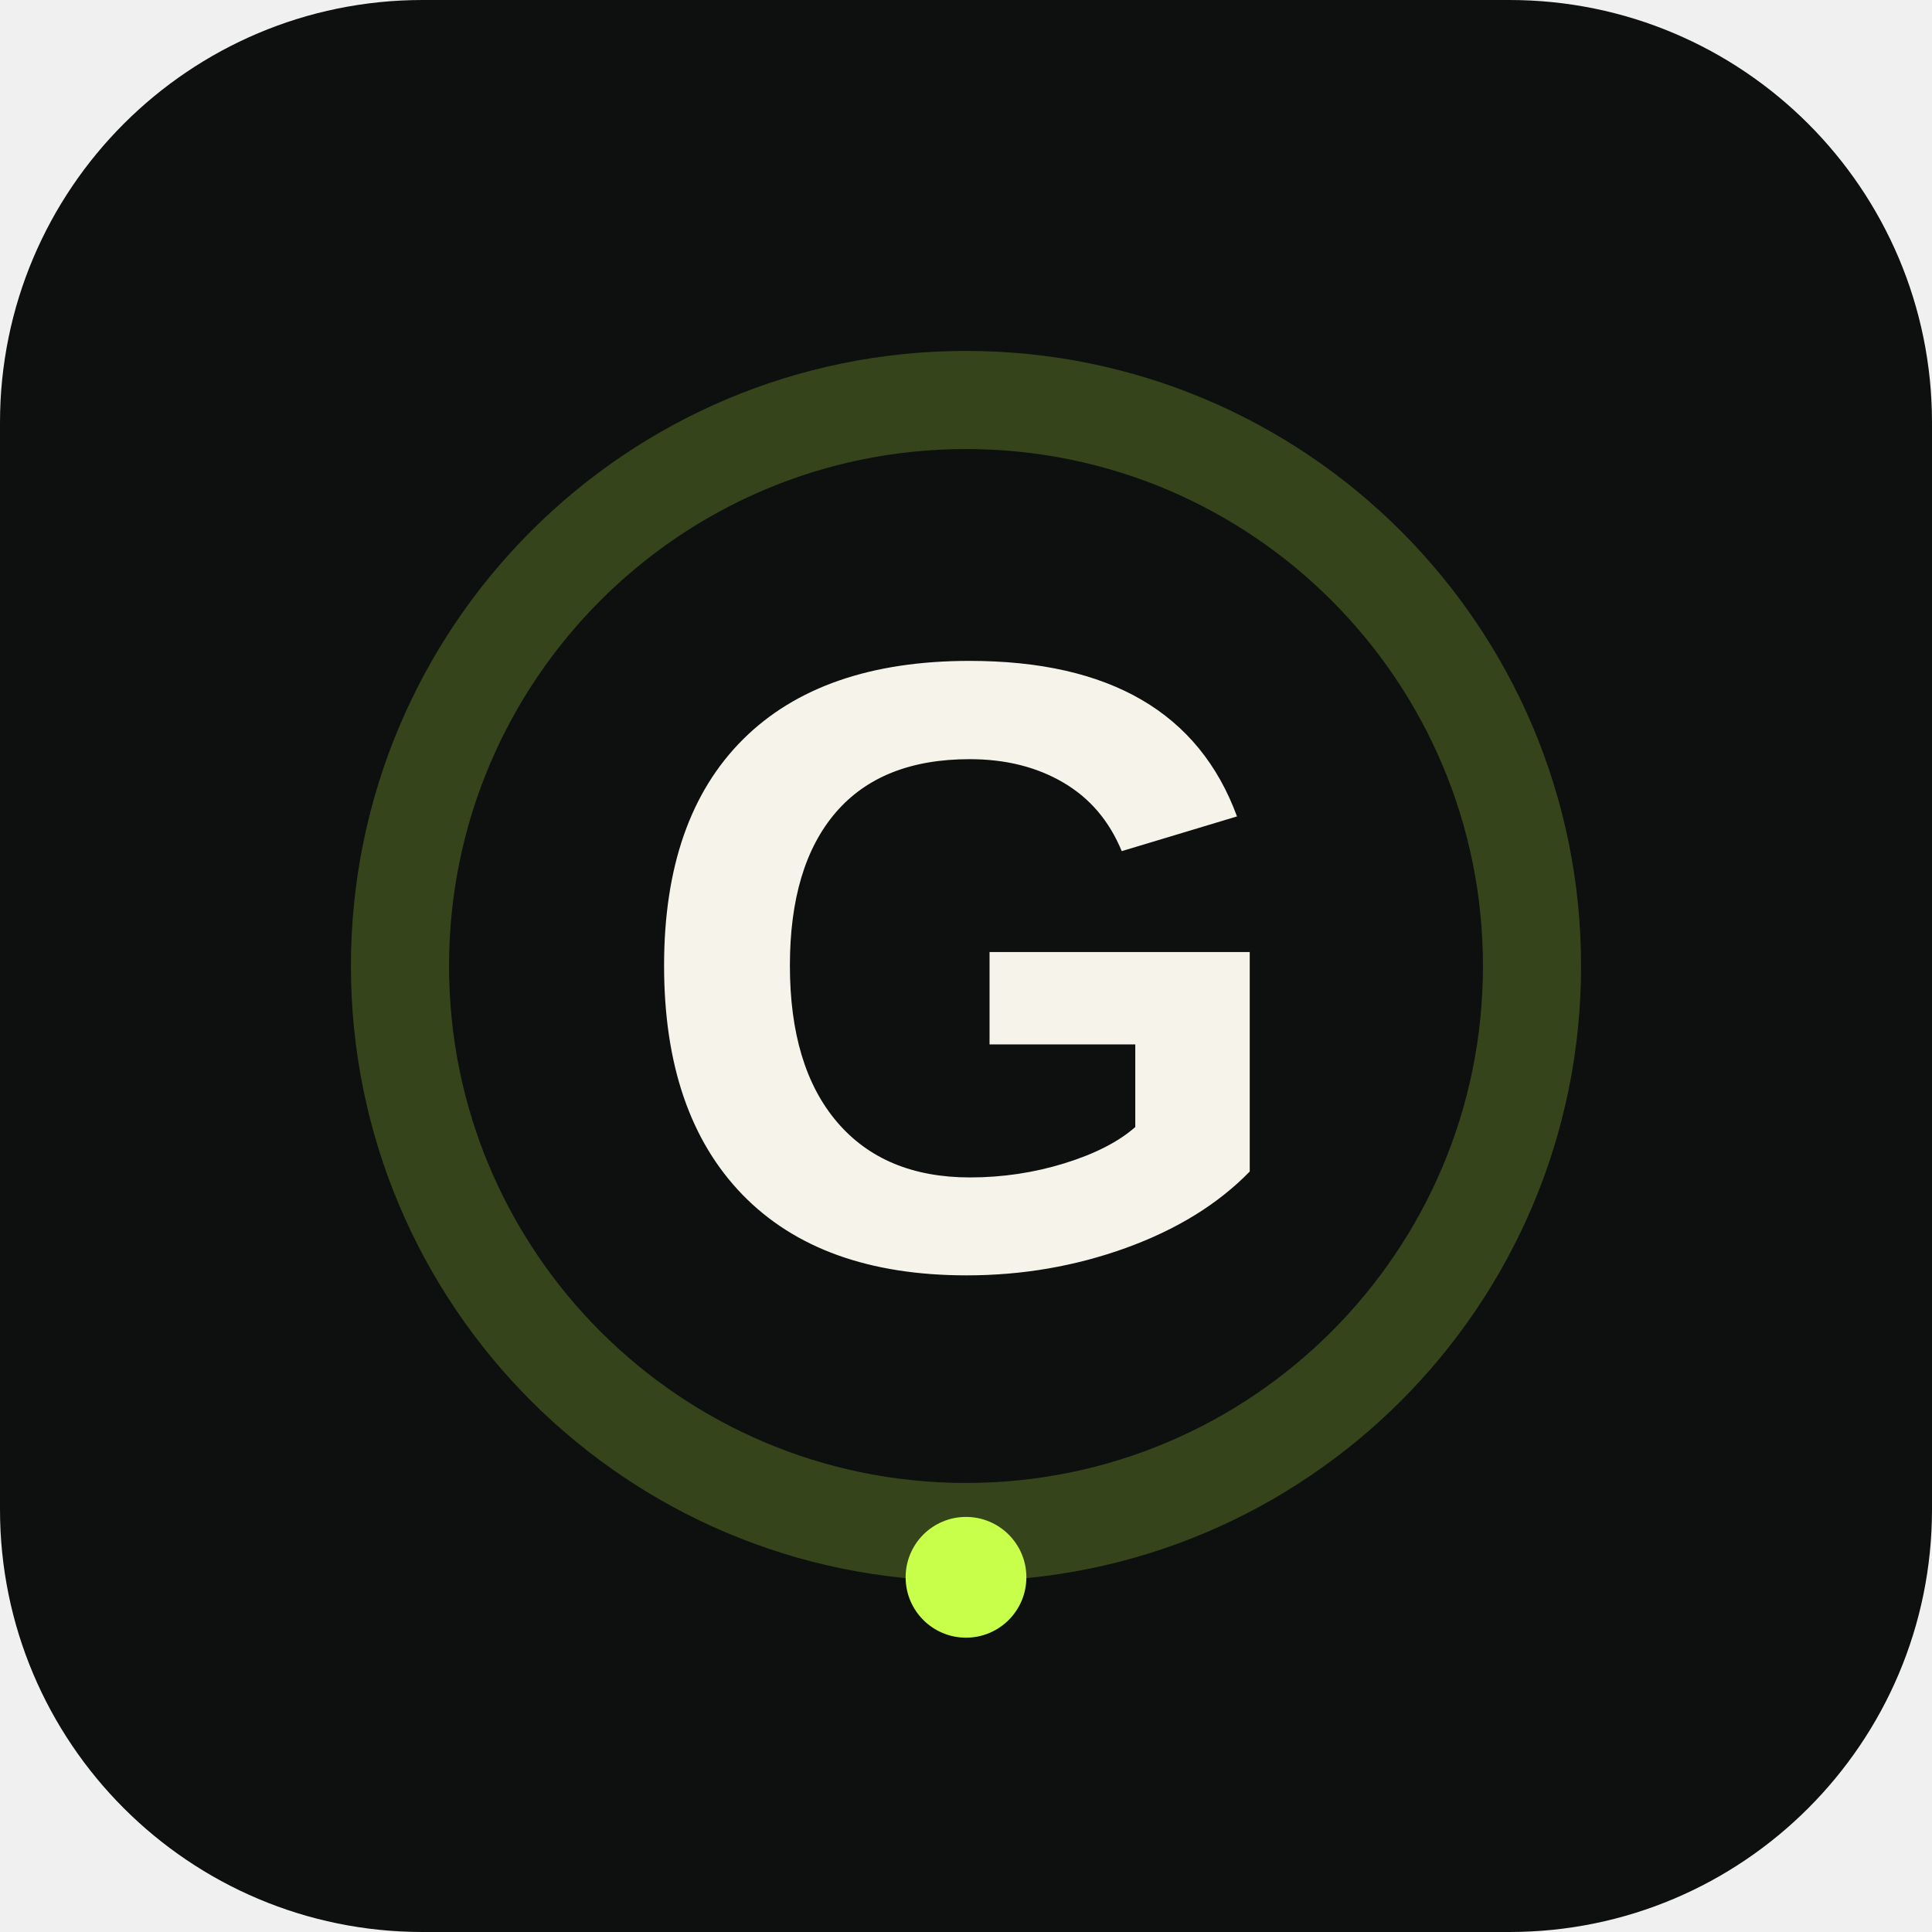
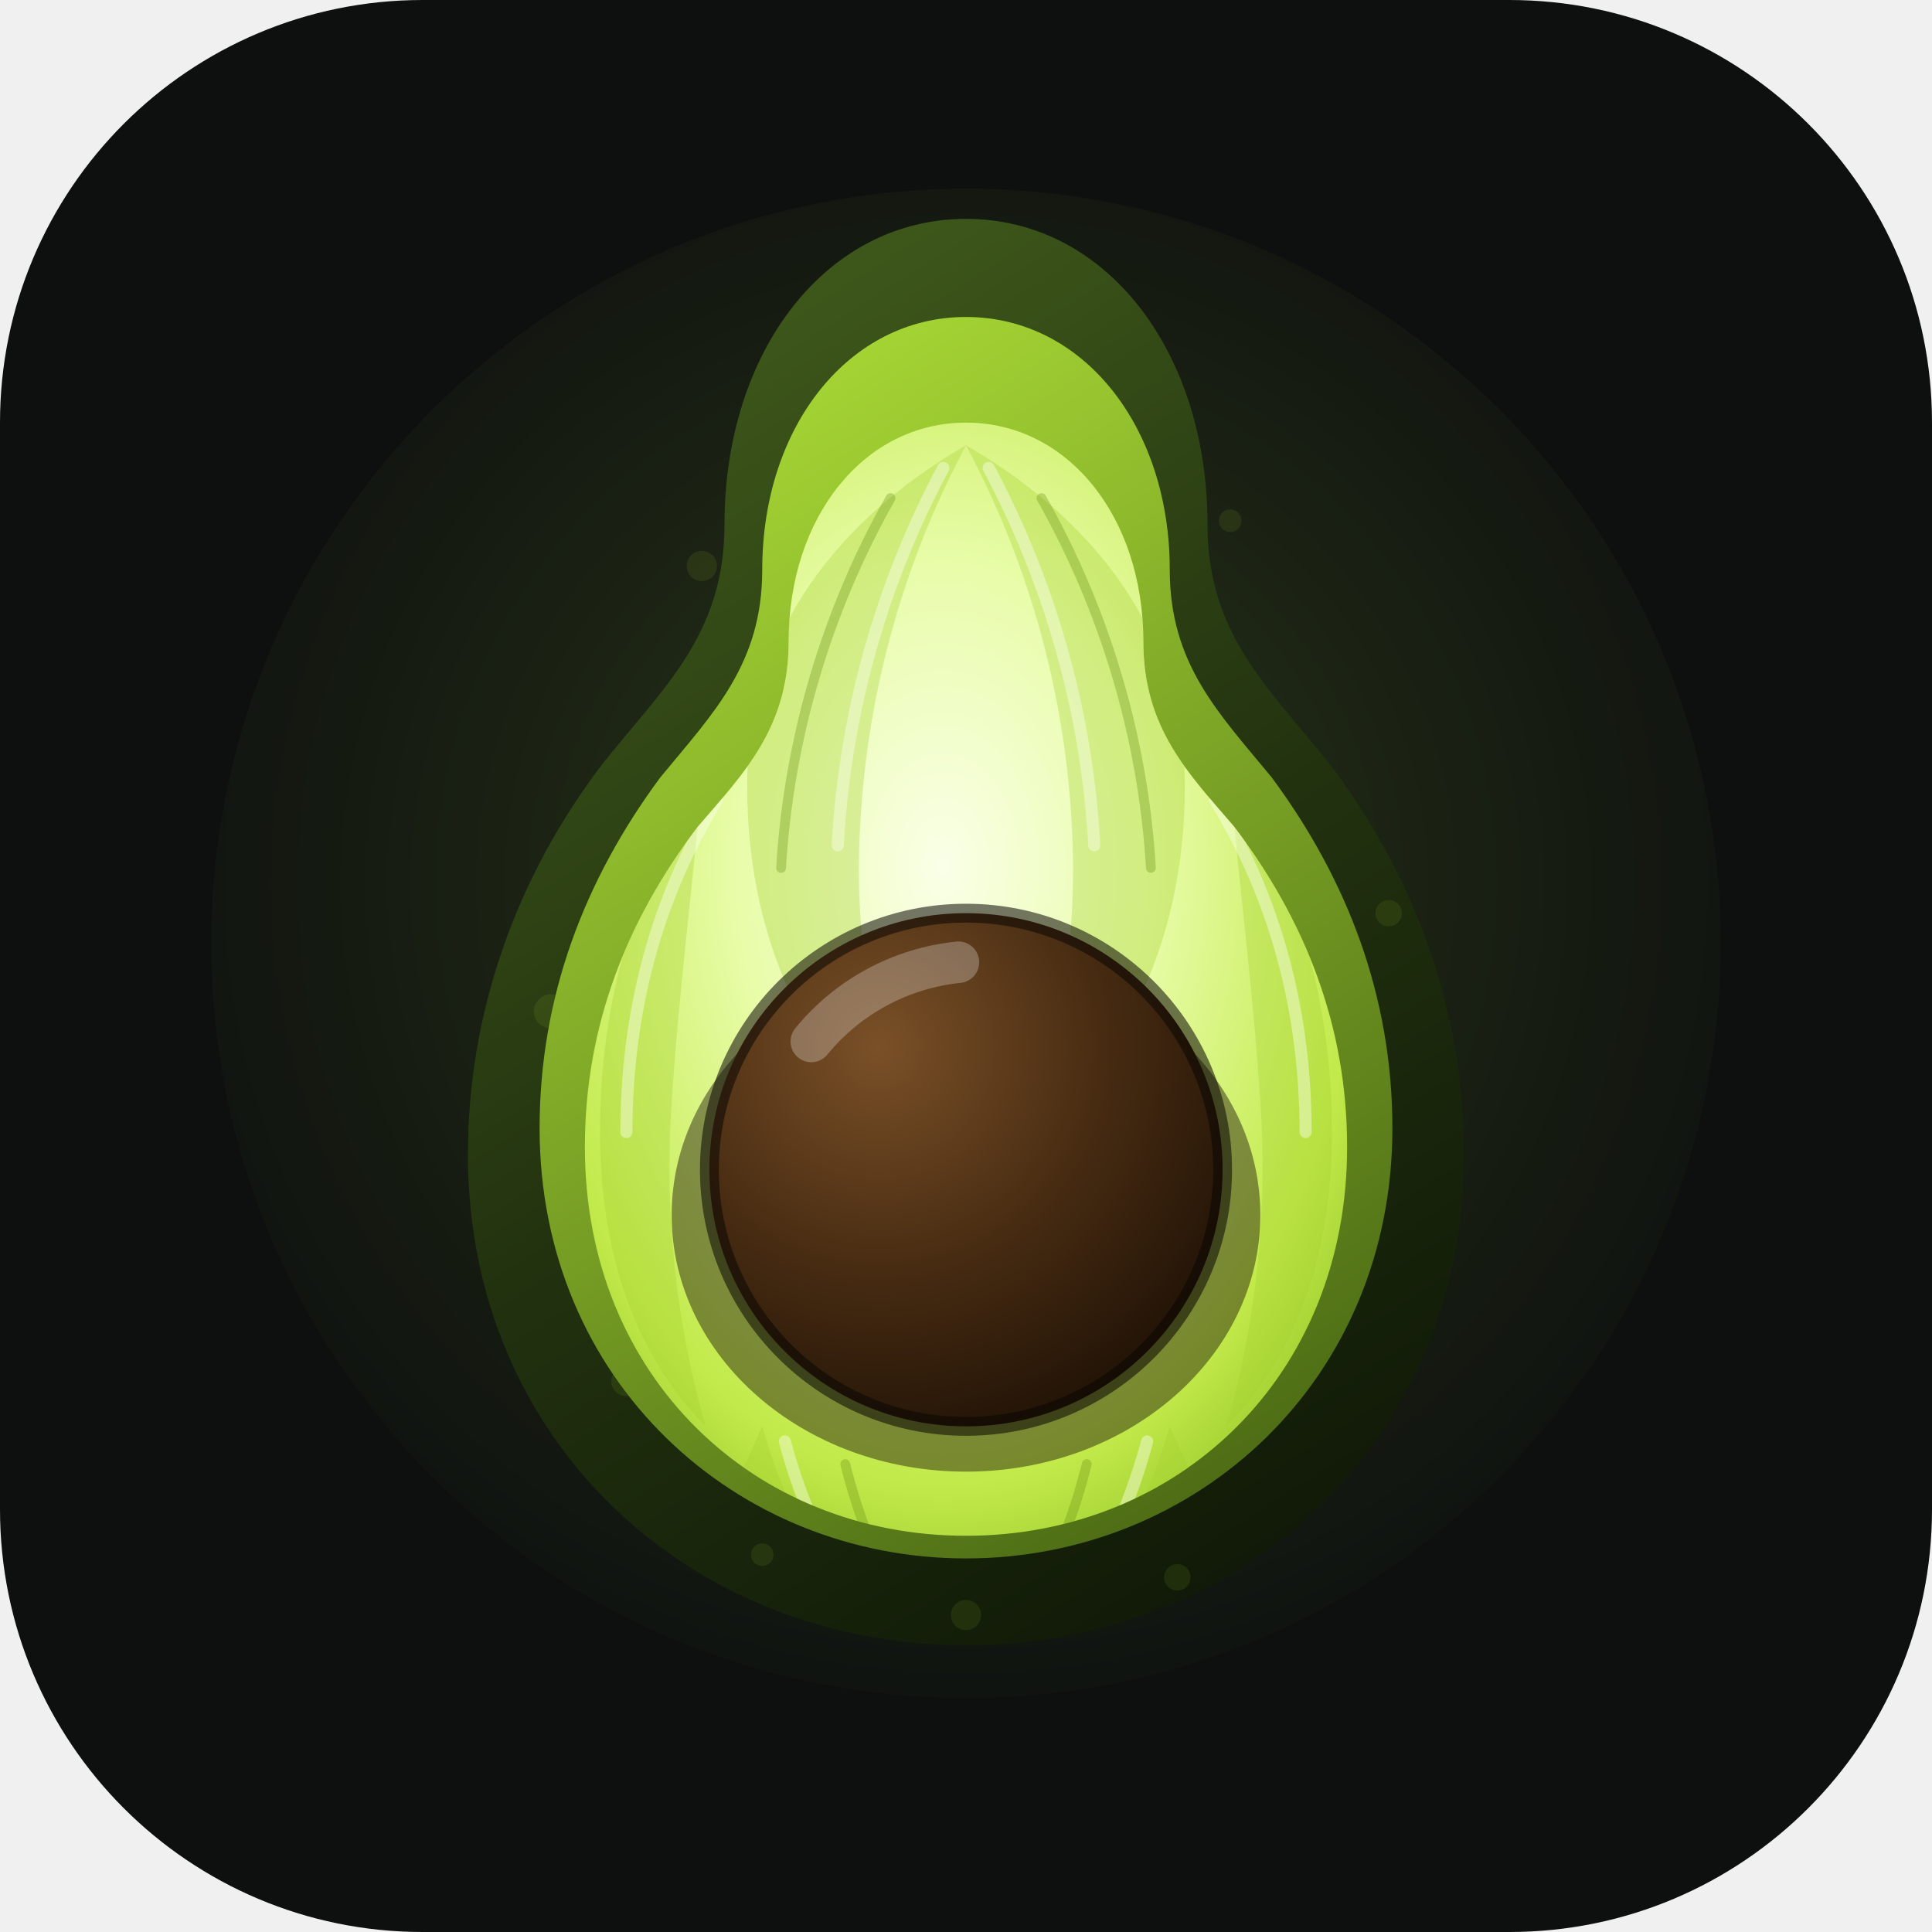
- <svg xmlns="http://www.w3.org/2000/svg" viewBox="0 0 512 512" width="512" height="512">
+ <svg xmlns="http://www.w3.org/2000/svg" viewBox="0 0 512 512" width="512" height="512" role="img" aria-label="GLoW">
+   <defs>
+     <linearGradient id="skin" gradientUnits="userSpaceOnUse" x1="140" y1="70" x2="380" y2="450">
+       <stop offset="0" stop-color="#44601D" />
+       <stop offset="0.5" stop-color="#22320F" />
+       <stop offset="1" stop-color="#0B1205" />
+     </linearGradient>
+     <linearGradient id="rind" gradientUnits="userSpaceOnUse" x1="150" y1="90" x2="370" y2="430">
+       <stop offset="0" stop-color="#B0E238" />
+       <stop offset="1" stop-color="#3E5A10" />
+     </linearGradient>
+     <radialGradient id="flesh" cx="0.47" cy="0.40" r="0.72">
+       <stop offset="0" stop-color="#FAFFE8" />
+       <stop offset="0.38" stop-color="#E8FCA8" />
+       <stop offset="0.76" stop-color="#C2EA4A" />
+       <stop offset="1" stop-color="#8FBF23" />
+     </radialGradient>
+     <radialGradient id="pit" cx="0.33" cy="0.26" r="0.92">
+       <stop offset="0" stop-color="#7A5027" />
+       <stop offset="0.5" stop-color="#452A11" />
+       <stop offset="1" stop-color="#150B03" />
+     </radialGradient>
+     <radialGradient id="halo" cx="0.5" cy="0.46" r="0.6">
+       <stop offset="0" stop-color="#C7FF4A" stop-opacity="0.15" />
+       <stop offset="1" stop-color="#C7FF4A" stop-opacity="0" />
+     </radialGradient>
+     <clipPath id="face">
+       <path d="M256 112c-27 0-47 25-47 58 0 23-12 35-24 49-19 25-30 53-30 85 0 61 45 103 101 103s101-42 101-103c0-32-11-60-30-85-12-14-24-26-24-49 0-33-20-58-47-58z" />
+     </clipPath>
+   </defs>
  <rect width="512" height="512" rx="112" fill="#0D100F" />
-   <circle cx="256" cy="256" r="150" fill="none" stroke="#C7FF4A" stroke-width="26" opacity="0.22" />
-   <text x="256" y="256" font-family="Manrope, Arial, sans-serif" font-size="230" font-weight="800" fill="#F6F3EB" text-anchor="middle" dominant-baseline="central" letter-spacing="-8">G</text>
-   <circle cx="256" cy="418" r="16" fill="#C7FF4A" />
+   <circle cx="256" cy="250" r="200" fill="url(#halo)" />
+   <path d="M256 58c-37 0-64 35-64 81 0 29-16 43-32 63-23 30-36 66-36 104 0 76 59 130 132 130s132-54 132-130c0-38-13-74-36-104-16-20-32-34-32-63 0-46-27-81-64-81z" fill="url(#skin)" />
+   <g fill="#8FBE24" opacity="0.12">
+     <circle cx="186" cy="150" r="4" />
+     <circle cx="326" cy="138" r="3" />
+     <circle cx="146" cy="268" r="4.5" />
+     <circle cx="368" cy="242" r="3.5" />
+     <circle cx="166" cy="366" r="4" />
+     <circle cx="350" cy="352" r="4.5" />
+     <circle cx="256" cy="428" r="4" />
+     <circle cx="202" cy="412" r="3" />
+     <circle cx="312" cy="418" r="3.5" />
+   </g>
+   <path d="M256 84c-31 0-54 29-54 67 0 25-13 38-27 55-20 27-32 58-32 93 0 67 52 114 113 114s113-47 113-114c0-35-12-66-32-93-14-17-27-30-27-55 0-38-23-67-54-67z" fill="url(#rind)" />
+   <path d="M256 112c-27 0-47 25-47 58 0 23-12 35-24 49-19 25-30 53-30 85 0 61 45 103 101 103s101-42 101-103c0-32-11-60-30-85-12-14-24-26-24-49 0-33-20-58-47-58z" fill="url(#flesh)" />
+   <g clip-path="url(#face)">
+     <g fill="#A4D02E" opacity="0.34">
+       <path d="M256 118c-16 30-26 64-28 100-2 34 4 64 18 88-30-20-48-54-48-98 0-36 20-68 58-90z" />
+       <path d="M256 118c16 30 26 64 28 100 2 34-4 64-18 88 30-20 48-54 48-98 0-36-20-68-58-90z" />
+       <path d="M186 206c-18 28-27 60-27 94 0 33 10 60 28 78-8-28-11-57-9-86 2-31 6-60 8-86z" />
+       <path d="M326 206c18 28 27 60 27 94 0 33-10 60-28 78 8-28 11-57 9-86-2-31-6-60-8-86z" />
+       <path d="M202 378c8 28 22 50 42 64-23-3-43-15-56-33z" />
+       <path d="M310 378c-8 28-22 50-42 64 23-3 43-15 56-33z" />
+     </g>
+     <g fill="none" stroke="#FBFFEC" stroke-opacity="0.44" stroke-width="3.2" stroke-linecap="round">
+       <path d="M250 124c-16 30-26 64-28 100" />
+       <path d="M262 124c16 30 26 64 28 100" />
+       <path d="M190 212c-16 26-24 56-24 88" />
+       <path d="M322 212c16 26 24 56 24 88" />
+       <path d="M208 382c7 26 19 46 36 60" />
+       <path d="M304 382c-7 26-19 46-36 60" />
+     </g>
+     <g fill="none" stroke="#6A9317" stroke-opacity="0.34" stroke-width="2.6" stroke-linecap="round">
+       <path d="M236 132c-17 30-27 64-29 98" />
+       <path d="M276 132c17 30 27 64 29 98" />
+       <path d="M174 226c-14 24-21 52-21 82" />
+       <path d="M338 226c14 24 21 52 21 82" />
+       <path d="M224 388c6 24 16 43 32 56" />
+       <path d="M288 388c-6 24-16 43-32 56" />
+     </g>
+   </g>
+   <ellipse cx="256" cy="322" rx="78" ry="68" fill="#1A1107" opacity="0.45" />
+   <circle cx="256" cy="310" r="68" fill="url(#pit)" />
+   <circle cx="256" cy="310" r="68" fill="none" stroke="#0A0702" stroke-opacity="0.55" stroke-width="5" />
+   <path d="M215 276a58 58 0 0 1 39-21" fill="none" stroke="#FFFFFF" stroke-opacity="0.26" stroke-width="11" stroke-linecap="round" />
</svg>
